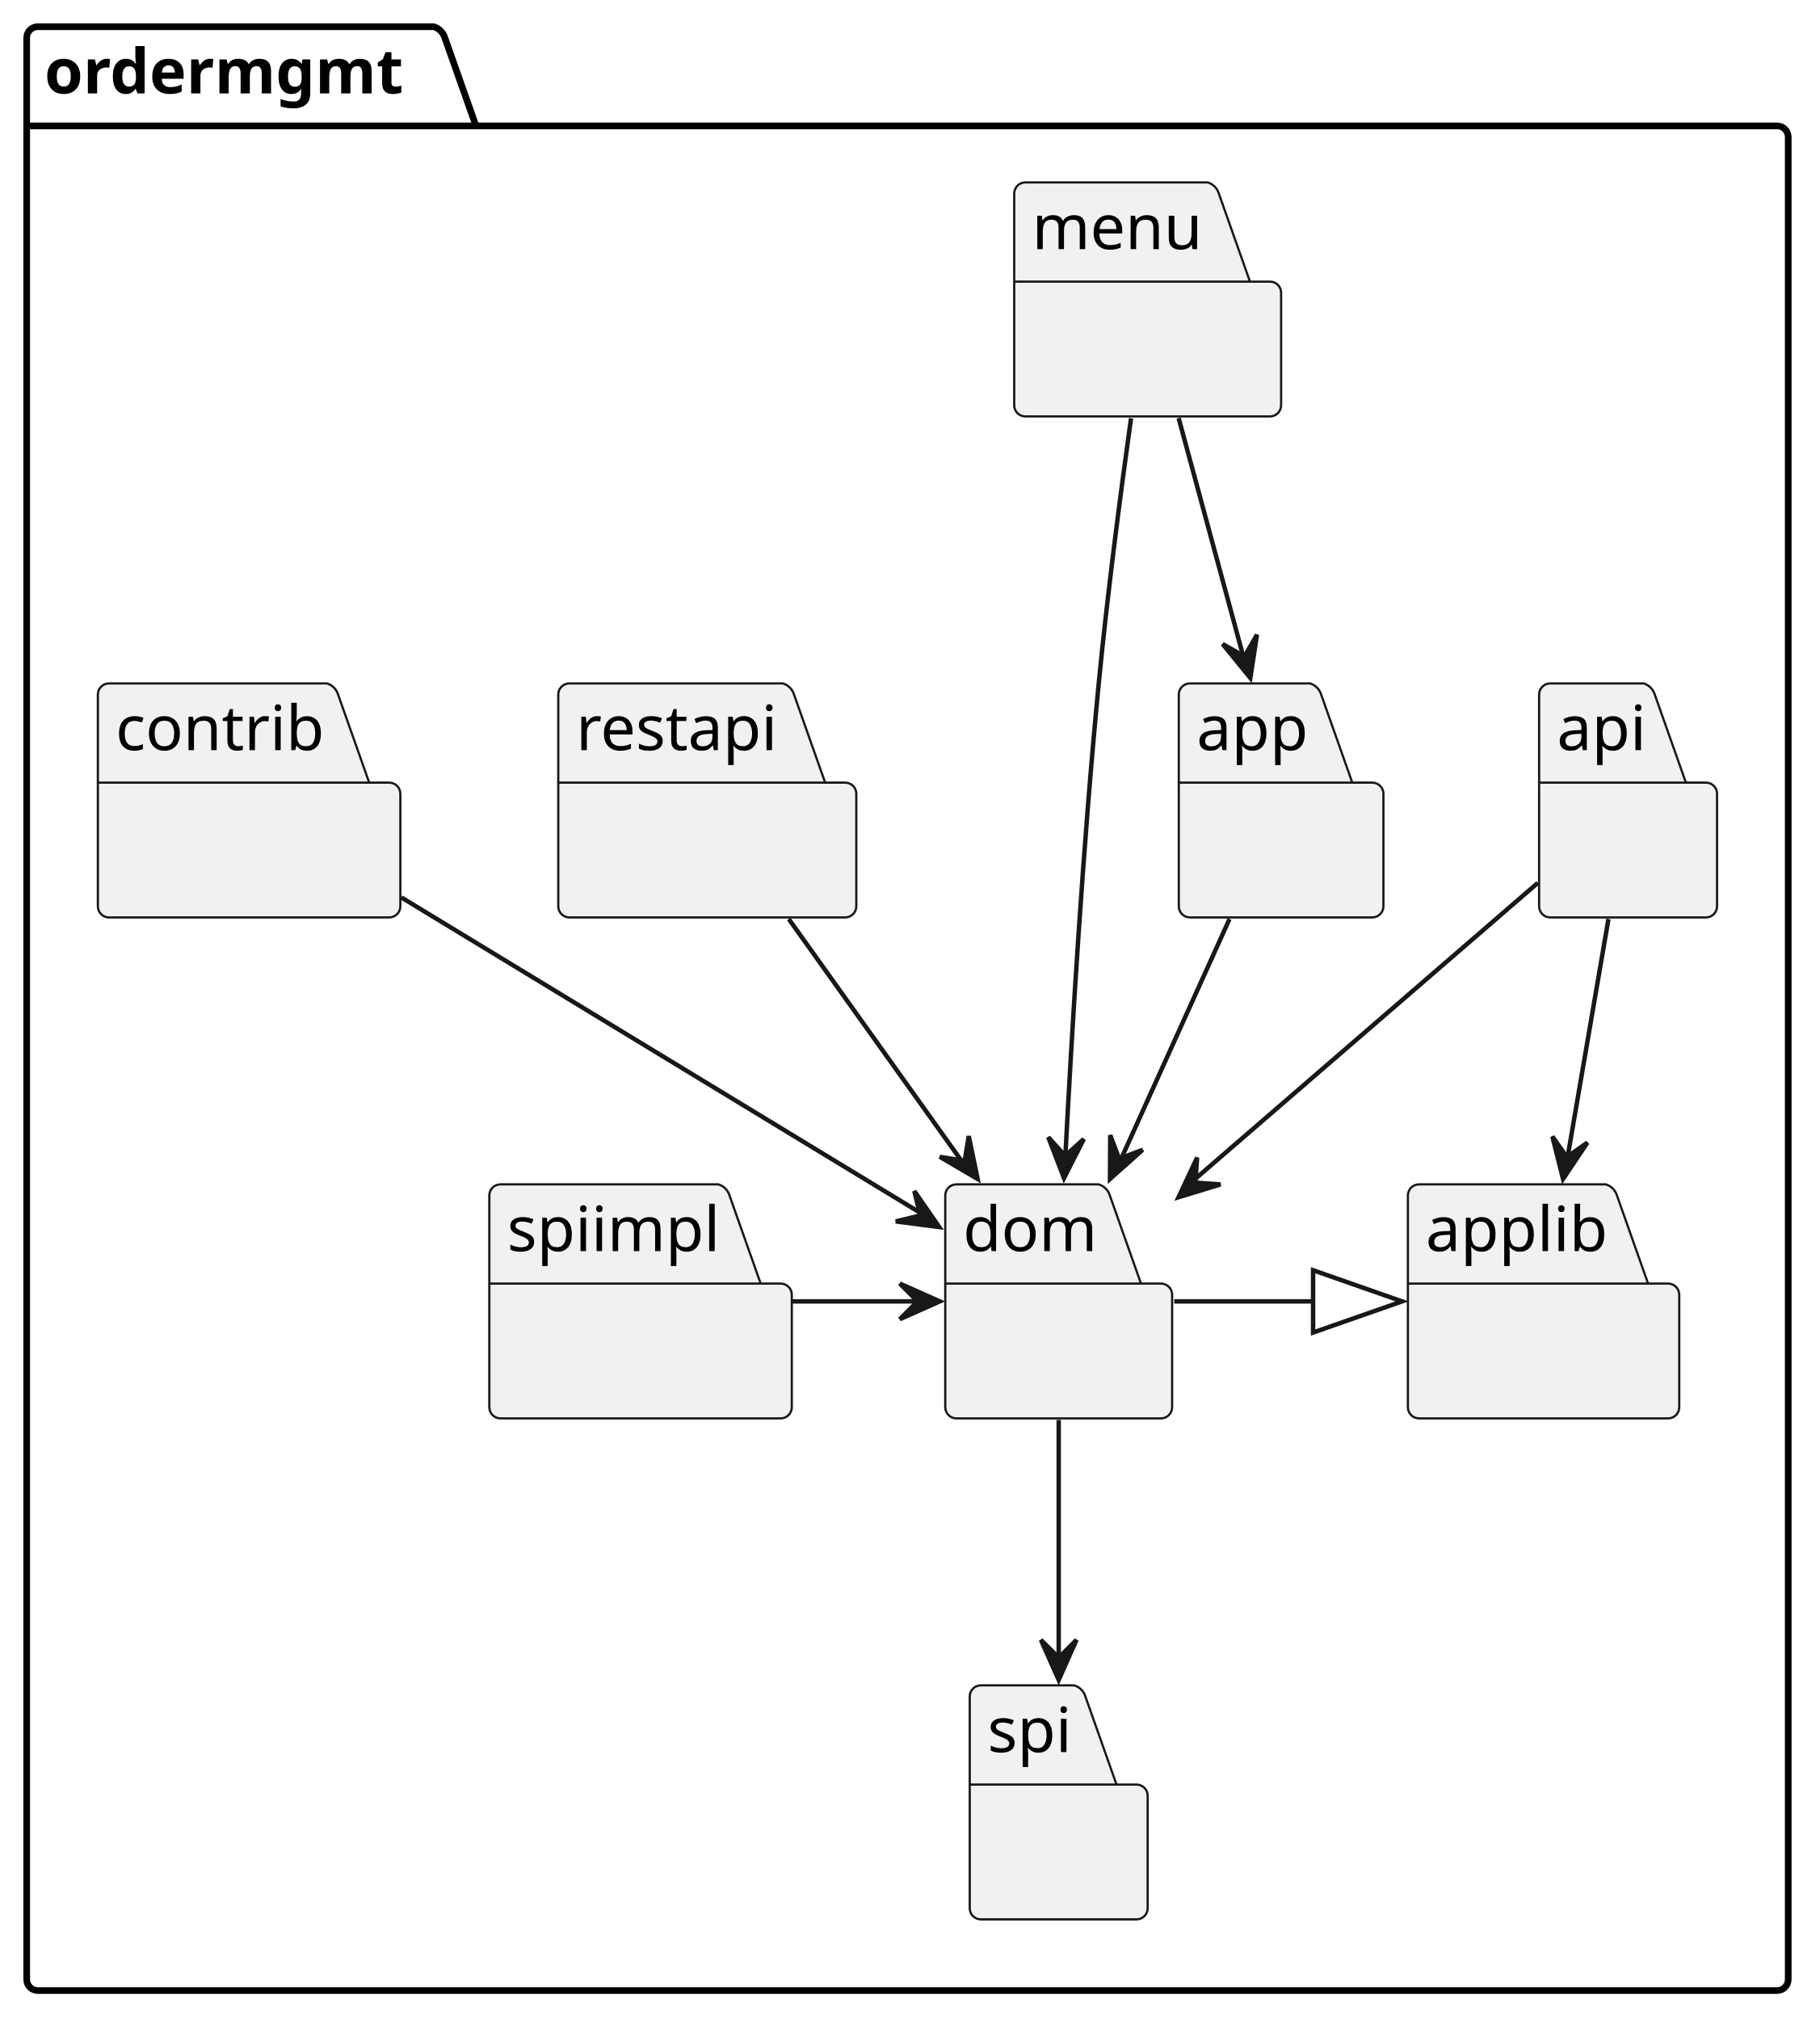
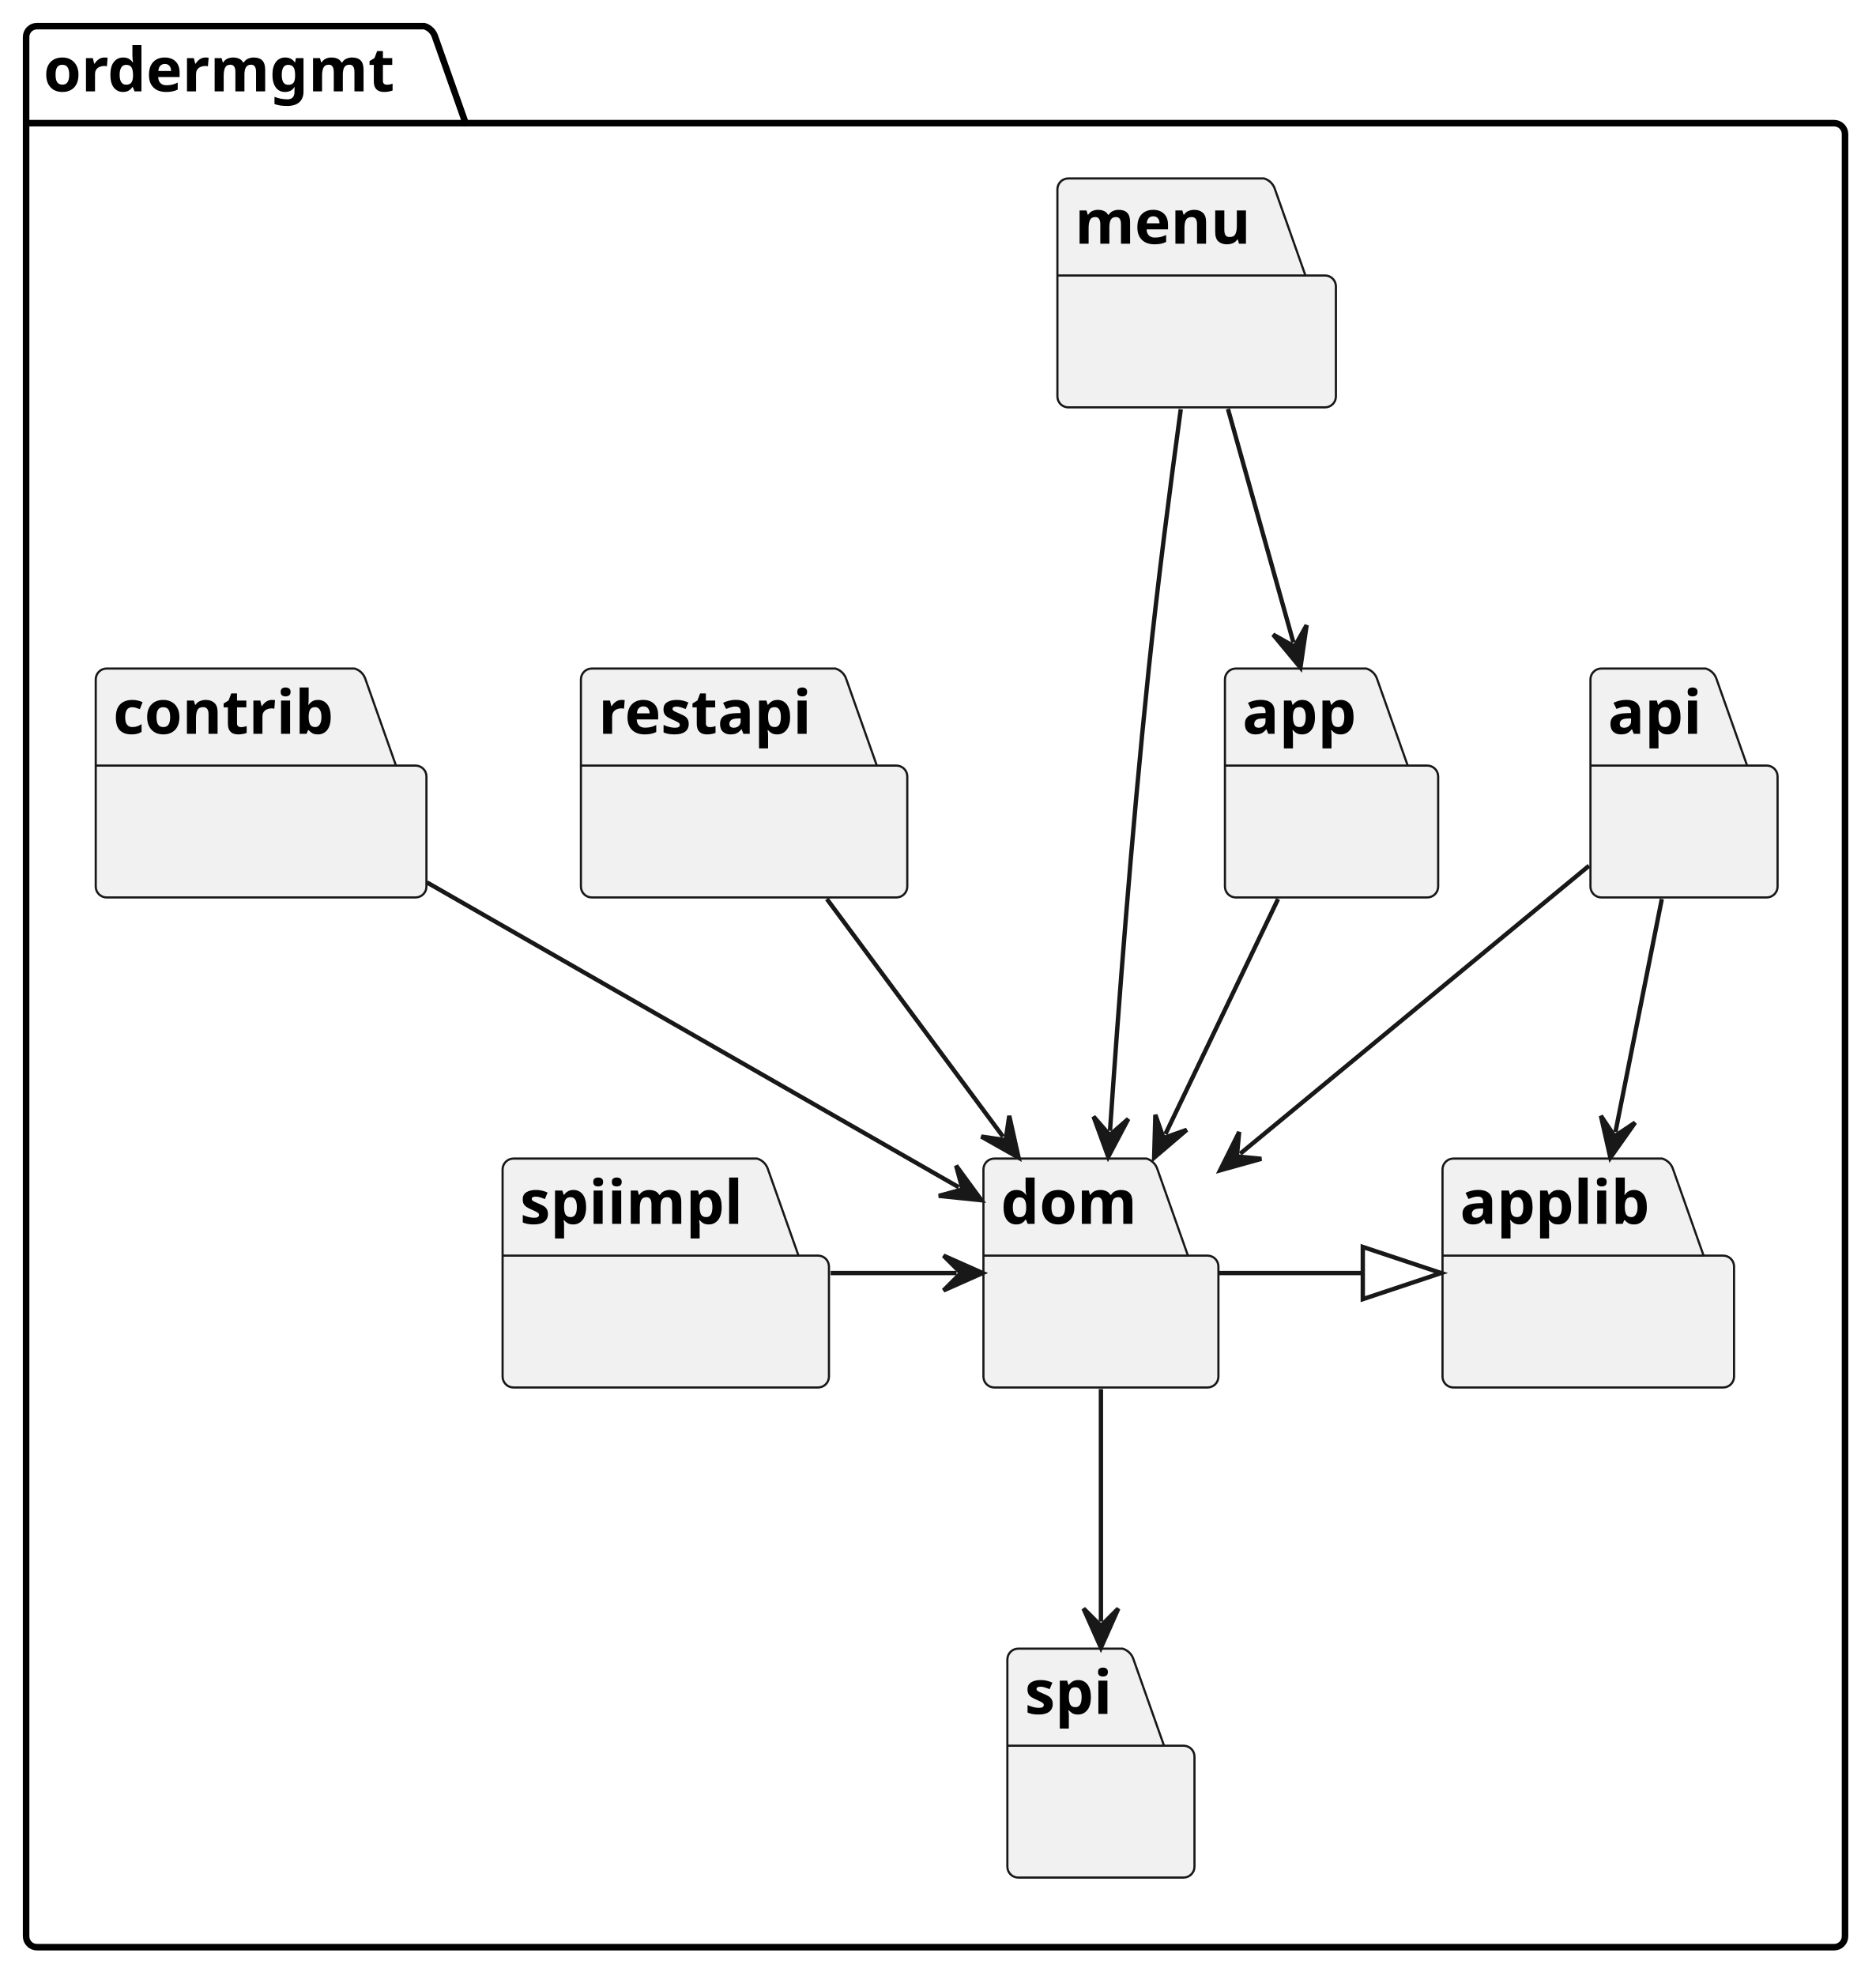
- <svg xmlns="http://www.w3.org/2000/svg" contentStyleType="text/css" height="454px" preserveAspectRatio="none" style="width:409px;height:454px;background:#FFFFFF;" version="1.1" viewBox="0 0 409 454" width="409px" zoomAndPan="magnify">
+ <svg xmlns="http://www.w3.org/2000/svg" contentStyleType="text/css" height="454px" preserveAspectRatio="none" style="width:431px;height:454px;background:#FFFFFF;" version="1.1" viewBox="0 0 431 454" width="431px" zoomAndPan="magnify">
  <defs />
  <g>
    <g id="cluster_ordermgmt">
-       <path d="M8.5,6 L97.5,6 A3.75,3.75 0 0 1 100,8.5 L107,28.297 L399.5,28.297 A2.5,2.5 0 0 1 402,30.797 L402,444.88 A2.5,2.5 0 0 1 399.5,447.38 L8.5,447.38 A2.5,2.5 0 0 1 6,444.88 L6,8.5 A2.5,2.5 0 0 1 8.5,6 " fill="none" style="stroke:#000000;stroke-width:1.5;" />
+       <path d="M8.5,6 L97.5,6 A3.75,3.75 0 0 1 100,8.5 L107,28.297 L421.5,28.297 A2.5,2.5 0 0 1 424,30.797 L424,444.88 A2.5,2.5 0 0 1 421.5,447.38 L8.5,447.38 A2.5,2.5 0 0 1 6,444.88 L6,8.5 A2.5,2.5 0 0 1 8.5,6 " fill="none" style="stroke:#000000;stroke-width:1.5;" />
      <line style="stroke:#000000;stroke-width:1.5;" x1="6" x2="107" y1="28.297" y2="28.297" />
      <text fill="#000000" font-family="sans-serif" font-size="14" font-weight="bold" lengthAdjust="spacing" textLength="88" x="10" y="20.995">ordermgmt</text>
    </g>
-     <path d="M348.5,153.6 L369.5,153.6 A3.75,3.75 0 0 1 372,156.1 L379,175.897 L383.5,175.897 A2.5,2.5 0 0 1 386,178.397 L386,203.694 A2.5,2.5 0 0 1 383.5,206.194 L348.5,206.194 A2.5,2.5 0 0 1 346,203.694 L346,156.1 A2.5,2.5 0 0 1 348.5,153.6 " fill="#F1F1F1" style="stroke:#181818;stroke-width:0.5;" />
-     <line style="stroke:#181818;stroke-width:0.5;" x1="346" x2="379" y1="175.897" y2="175.897" />
-     <text fill="#000000" font-family="sans-serif" font-size="14" lengthAdjust="spacing" textLength="20" x="350" y="168.595">api</text>
-     <path d="M319,266.19 L361,266.19 A3.75,3.75 0 0 1 363.5,268.69 L370.5,288.487 L375,288.487 A2.5,2.5 0 0 1 377.5,290.987 L377.5,316.284 A2.5,2.5 0 0 1 375,318.784 L319,318.784 A2.5,2.5 0 0 1 316.5,316.284 L316.5,268.69 A2.5,2.5 0 0 1 319,266.19 " fill="#F1F1F1" style="stroke:#181818;stroke-width:0.5;" />
-     <line style="stroke:#181818;stroke-width:0.5;" x1="316.5" x2="370.5" y1="288.487" y2="288.487" />
-     <text fill="#000000" font-family="sans-serif" font-size="14" lengthAdjust="spacing" textLength="41" x="320.5" y="281.185">applib</text>
-     <path d="M230.5,41 L271.5,41 A3.75,3.75 0 0 1 274,43.5 L281,63.297 L285.5,63.297 A2.5,2.5 0 0 1 288,65.797 L288,91.094 A2.5,2.5 0 0 1 285.5,93.594 L230.5,93.594 A2.5,2.5 0 0 1 228,91.094 L228,43.5 A2.5,2.5 0 0 1 230.5,41 " fill="#F1F1F1" style="stroke:#181818;stroke-width:0.5;" />
-     <line style="stroke:#181818;stroke-width:0.5;" x1="228" x2="281" y1="63.297" y2="63.297" />
-     <text fill="#000000" font-family="sans-serif" font-size="14" lengthAdjust="spacing" textLength="40" x="232" y="55.995">menu</text>
-     <path d="M128,153.6 L176,153.6 A3.75,3.75 0 0 1 178.5,156.1 L185.5,175.897 L190,175.897 A2.5,2.5 0 0 1 192.5,178.397 L192.5,203.694 A2.5,2.5 0 0 1 190,206.194 L128,206.194 A2.5,2.5 0 0 1 125.5,203.694 L125.5,156.1 A2.5,2.5 0 0 1 128,153.6 " fill="#F1F1F1" style="stroke:#181818;stroke-width:0.5;" />
-     <line style="stroke:#181818;stroke-width:0.5;" x1="125.5" x2="185.5" y1="175.897" y2="175.897" />
-     <text fill="#000000" font-family="sans-serif" font-size="14" lengthAdjust="spacing" textLength="47" x="129.5" y="168.595">restapi</text>
-     <path d="M267.5,153.6 L294.5,153.6 A3.75,3.75 0 0 1 297,156.1 L304,175.897 L308.5,175.897 A2.5,2.5 0 0 1 311,178.397 L311,203.694 A2.5,2.5 0 0 1 308.5,206.194 L267.5,206.194 A2.5,2.5 0 0 1 265,203.694 L265,156.1 A2.5,2.5 0 0 1 267.5,153.6 " fill="#F1F1F1" style="stroke:#181818;stroke-width:0.5;" />
-     <line style="stroke:#181818;stroke-width:0.5;" x1="265" x2="304" y1="175.897" y2="175.897" />
-     <text fill="#000000" font-family="sans-serif" font-size="14" lengthAdjust="spacing" textLength="26" x="269" y="168.595">app</text>
-     <path d="M215,266.19 L247,266.19 A3.75,3.75 0 0 1 249.5,268.69 L256.5,288.487 L261,288.487 A2.5,2.5 0 0 1 263.5,290.987 L263.5,316.284 A2.5,2.5 0 0 1 261,318.784 L215,318.784 A2.5,2.5 0 0 1 212.5,316.284 L212.5,268.69 A2.5,2.5 0 0 1 215,266.19 " fill="#F1F1F1" style="stroke:#181818;stroke-width:0.5;" />
-     <line style="stroke:#181818;stroke-width:0.5;" x1="212.5" x2="256.5" y1="288.487" y2="288.487" />
-     <text fill="#000000" font-family="sans-serif" font-size="14" lengthAdjust="spacing" textLength="31" x="216.5" y="281.185">dom</text>
-     <path d="M220.5,378.79 L241.5,378.79 A3.75,3.75 0 0 1 244,381.29 L251,401.087 L255.5,401.087 A2.5,2.5 0 0 1 258,403.587 L258,428.884 A2.5,2.5 0 0 1 255.5,431.384 L220.5,431.384 A2.5,2.5 0 0 1 218,428.884 L218,381.29 A2.5,2.5 0 0 1 220.5,378.79 " fill="#F1F1F1" style="stroke:#181818;stroke-width:0.5;" />
-     <line style="stroke:#181818;stroke-width:0.5;" x1="218" x2="251" y1="401.087" y2="401.087" />
-     <text fill="#000000" font-family="sans-serif" font-size="14" lengthAdjust="spacing" textLength="20" x="222" y="393.785">spi</text>
-     <path d="M112.5,266.19 L161.5,266.19 A3.75,3.75 0 0 1 164,268.69 L171,288.487 L175.5,288.487 A2.5,2.5 0 0 1 178,290.987 L178,316.284 A2.5,2.5 0 0 1 175.5,318.784 L112.5,318.784 A2.5,2.5 0 0 1 110,316.284 L110,268.69 A2.5,2.5 0 0 1 112.5,266.19 " fill="#F1F1F1" style="stroke:#181818;stroke-width:0.5;" />
-     <line style="stroke:#181818;stroke-width:0.5;" x1="110" x2="171" y1="288.487" y2="288.487" />
-     <text fill="#000000" font-family="sans-serif" font-size="14" lengthAdjust="spacing" textLength="48" x="114" y="281.185">spiimpl</text>
-     <path d="M24.5,153.6 L73.5,153.6 A3.75,3.75 0 0 1 76,156.1 L83,175.897 L87.5,175.897 A2.5,2.5 0 0 1 90,178.397 L90,203.694 A2.5,2.5 0 0 1 87.5,206.194 L24.5,206.194 A2.5,2.5 0 0 1 22,203.694 L22,156.1 A2.5,2.5 0 0 1 24.5,153.6 " fill="#F1F1F1" style="stroke:#181818;stroke-width:0.5;" />
-     <line style="stroke:#181818;stroke-width:0.5;" x1="22" x2="83" y1="175.897" y2="175.897" />
-     <text fill="#000000" font-family="sans-serif" font-size="14" lengthAdjust="spacing" textLength="48" x="26" y="168.595">contrib</text>
+     <path d="M368,153.6 L392,153.6 A3.75,3.75 0 0 1 394.5,156.1 L401.5,175.897 L406,175.897 A2.5,2.5 0 0 1 408.5,178.397 L408.5,203.694 A2.5,2.5 0 0 1 406,206.194 L368,206.194 A2.5,2.5 0 0 1 365.5,203.694 L365.5,156.1 A2.5,2.5 0 0 1 368,153.6 " fill="#F1F1F1" style="stroke:#181818;stroke-width:0.5;" />
+     <line style="stroke:#181818;stroke-width:0.5;" x1="365.5" x2="401.5" y1="175.897" y2="175.897" />
+     <text fill="#000000" font-family="sans-serif" font-size="14" font-weight="bold" lengthAdjust="spacing" textLength="23" x="369.5" y="168.595">api</text>
+     <path d="M334,266.19 L382,266.19 A3.75,3.75 0 0 1 384.5,268.69 L391.5,288.487 L396,288.487 A2.5,2.5 0 0 1 398.5,290.987 L398.5,316.284 A2.5,2.5 0 0 1 396,318.784 L334,318.784 A2.5,2.5 0 0 1 331.5,316.284 L331.5,268.69 A2.5,2.5 0 0 1 334,266.19 " fill="#F1F1F1" style="stroke:#181818;stroke-width:0.5;" />
+     <line style="stroke:#181818;stroke-width:0.5;" x1="331.5" x2="391.5" y1="288.487" y2="288.487" />
+     <text fill="#000000" font-family="sans-serif" font-size="14" font-weight="bold" lengthAdjust="spacing" textLength="47" x="335.5" y="281.185">applib</text>
+     <path d="M245.5,41 L290.5,41 A3.75,3.75 0 0 1 293,43.5 L300,63.297 L304.5,63.297 A2.5,2.5 0 0 1 307,65.797 L307,91.094 A2.5,2.5 0 0 1 304.5,93.594 L245.5,93.594 A2.5,2.5 0 0 1 243,91.094 L243,43.5 A2.5,2.5 0 0 1 245.5,41 " fill="#F1F1F1" style="stroke:#181818;stroke-width:0.5;" />
+     <line style="stroke:#181818;stroke-width:0.5;" x1="243" x2="300" y1="63.297" y2="63.297" />
+     <text fill="#000000" font-family="sans-serif" font-size="14" font-weight="bold" lengthAdjust="spacing" textLength="44" x="247" y="55.995">menu</text>
+     <path d="M136,153.6 L192,153.6 A3.75,3.75 0 0 1 194.5,156.1 L201.5,175.897 L206,175.897 A2.5,2.5 0 0 1 208.5,178.397 L208.5,203.694 A2.5,2.5 0 0 1 206,206.194 L136,206.194 A2.5,2.5 0 0 1 133.5,203.694 L133.5,156.1 A2.5,2.5 0 0 1 136,153.6 " fill="#F1F1F1" style="stroke:#181818;stroke-width:0.5;" />
+     <line style="stroke:#181818;stroke-width:0.5;" x1="133.5" x2="201.5" y1="175.897" y2="175.897" />
+     <text fill="#000000" font-family="sans-serif" font-size="14" font-weight="bold" lengthAdjust="spacing" textLength="55" x="137.5" y="168.595">restapi</text>
+     <path d="M284,153.6 L314,153.6 A3.75,3.75 0 0 1 316.5,156.1 L323.5,175.897 L328,175.897 A2.5,2.5 0 0 1 330.5,178.397 L330.5,203.694 A2.5,2.5 0 0 1 328,206.194 L284,206.194 A2.5,2.5 0 0 1 281.5,203.694 L281.5,156.1 A2.5,2.5 0 0 1 284,153.6 " fill="#F1F1F1" style="stroke:#181818;stroke-width:0.5;" />
+     <line style="stroke:#181818;stroke-width:0.5;" x1="281.5" x2="323.5" y1="175.897" y2="175.897" />
+     <text fill="#000000" font-family="sans-serif" font-size="14" font-weight="bold" lengthAdjust="spacing" textLength="29" x="285.5" y="168.595">app</text>
+     <path d="M228.5,266.19 L263.5,266.19 A3.75,3.75 0 0 1 266,268.69 L273,288.487 L277.5,288.487 A2.5,2.5 0 0 1 280,290.987 L280,316.284 A2.5,2.5 0 0 1 277.5,318.784 L228.5,318.784 A2.5,2.5 0 0 1 226,316.284 L226,268.69 A2.5,2.5 0 0 1 228.5,266.19 " fill="#F1F1F1" style="stroke:#181818;stroke-width:0.5;" />
+     <line style="stroke:#181818;stroke-width:0.5;" x1="226" x2="273" y1="288.487" y2="288.487" />
+     <text fill="#000000" font-family="sans-serif" font-size="14" font-weight="bold" lengthAdjust="spacing" textLength="34" x="230" y="281.185">dom</text>
+     <path d="M234,378.79 L258,378.79 A3.75,3.75 0 0 1 260.5,381.29 L267.5,401.087 L272,401.087 A2.5,2.5 0 0 1 274.5,403.587 L274.5,428.884 A2.5,2.5 0 0 1 272,431.384 L234,431.384 A2.5,2.5 0 0 1 231.5,428.884 L231.5,381.29 A2.5,2.5 0 0 1 234,378.79 " fill="#F1F1F1" style="stroke:#181818;stroke-width:0.5;" />
+     <line style="stroke:#181818;stroke-width:0.5;" x1="231.5" x2="267.5" y1="401.087" y2="401.087" />
+     <text fill="#000000" font-family="sans-serif" font-size="14" font-weight="bold" lengthAdjust="spacing" textLength="23" x="235.5" y="393.785">spi</text>
+     <path d="M118,266.19 L174,266.19 A3.75,3.75 0 0 1 176.5,268.69 L183.5,288.487 L188,288.487 A2.5,2.5 0 0 1 190.5,290.987 L190.5,316.284 A2.5,2.5 0 0 1 188,318.784 L118,318.784 A2.5,2.5 0 0 1 115.5,316.284 L115.5,268.69 A2.5,2.5 0 0 1 118,266.19 " fill="#F1F1F1" style="stroke:#181818;stroke-width:0.5;" />
+     <line style="stroke:#181818;stroke-width:0.5;" x1="115.5" x2="183.5" y1="288.487" y2="288.487" />
+     <text fill="#000000" font-family="sans-serif" font-size="14" font-weight="bold" lengthAdjust="spacing" textLength="55" x="119.5" y="281.185">spiimpl</text>
+     <path d="M24.5,153.6 L81.5,153.6 A3.75,3.75 0 0 1 84,156.1 L91,175.897 L95.5,175.897 A2.5,2.5 0 0 1 98,178.397 L98,203.694 A2.5,2.5 0 0 1 95.5,206.194 L24.5,206.194 A2.5,2.5 0 0 1 22,203.694 L22,156.1 A2.5,2.5 0 0 1 24.5,153.6 " fill="#F1F1F1" style="stroke:#181818;stroke-width:0.5;" />
+     <line style="stroke:#181818;stroke-width:0.5;" x1="22" x2="91" y1="175.897" y2="175.897" />
+     <text fill="#000000" font-family="sans-serif" font-size="14" font-weight="bold" lengthAdjust="spacing" textLength="56" x="26" y="168.595">contrib</text>
    <g id="link_api_dom">
-       <path codeLine="32" d="M345.72,198.42 C324.88,216.42 292.2,244.66 268.29,265.31 " fill="none" id="api-to-dom" style="stroke:#181818;stroke-width:1.0;" />
-       <polygon fill="#181818" points="264.94,269.08,274.36,266.204,268.717,265.804,269.118,260.161,264.94,269.08" style="stroke:#181818;stroke-width:1.0;" />
+       <path codeLine="32" d="M365.17,198.91 C342.03,218.01 310.068,244.391 285.008,265.071 " fill="none" id="api-to-dom" style="stroke:#181818;stroke-width:1.0;" />
+       <polygon fill="#181818" points="280.38,268.89,289.868,266.247,284.236,265.708,284.776,260.077,280.38,268.89" style="stroke:#181818;stroke-width:1.0;" />
    </g>
    <g id="link_api_applib">
-       <path codeLine="33" d="M361.59,206.55 C358.84,222.6 355.26,243.38 352.35,260.37 " fill="none" id="api-to-applib" style="stroke:#181818;stroke-width:1.0;" />
-       <polygon fill="#181818" points="351.38,264.98,356.863,256.798,352.237,260.054,348.981,255.428,351.38,264.98" style="stroke:#181818;stroke-width:1.0;" />
+       <path codeLine="33" d="M381.9,206.55 C378.34,224.41 374.791,242.255 371.241,260.095 " fill="none" id="api-to-applib" style="stroke:#181818;stroke-width:1.0;" />
+       <polygon fill="#181818" points="370.07,265.98,375.75,257.934,371.046,261.076,367.903,256.372,370.07,265.98" style="stroke:#181818;stroke-width:1.0;" />
    </g>
    <g id="link_restapi_dom">
-       <path codeLine="34" d="M177.32,206.55 C188.99,222.88 204.15,244.11 216.4,261.26 " fill="none" id="restapi-to-dom" style="stroke:#181818;stroke-width:1.0;" />
-       <polygon fill="#181818" points="219.78,264.98,217.778,255.337,216.863,260.919,211.281,260.004,219.78,264.98" style="stroke:#181818;stroke-width:1.0;" />
+       <path codeLine="34" d="M190.02,206.55 C203.27,224.41 217.288,243.319 230.508,261.159 " fill="none" id="restapi-to-dom" style="stroke:#181818;stroke-width:1.0;" />
+       <polygon fill="#181818" points="234.08,265.98,231.935,256.368,231.103,261.963,225.508,261.13,234.08,265.98" style="stroke:#181818;stroke-width:1.0;" />
    </g>
    <g id="link_menu_dom">
-       <path codeLine="35" d="M254.26,94.01 C251.9,110.91 248.95,133.54 247,153.6 C243.46,190.05 240.94,232.05 239.49,260.03 " fill="none" id="menu-to-dom" style="stroke:#181818;stroke-width:1.0;" />
-       <polygon fill="#181818" points="239.19,264.78,243.647,255.997,239.447,259.787,235.657,255.586,239.19,264.78" style="stroke:#181818;stroke-width:1.0;" />
+       <path codeLine="35" d="M271.35,94.02 C269.04,110.93 266.09,133.55 264,153.6 C259.93,192.65 256.978,232.084 255.088,259.804 " fill="none" id="menu-to-dom" style="stroke:#181818;stroke-width:1.0;" />
+       <polygon fill="#181818" points="254.68,265.79,259.283,257.083,255.02,260.802,251.302,256.539,254.68,265.79" style="stroke:#181818;stroke-width:1.0;" />
    </g>
    <g id="link_menu_app">
-       <path codeLine="36" d="M264.96,93.95 C269.31,110 274.95,130.79 279.56,147.78 " fill="none" id="menu-to-app" style="stroke:#181818;stroke-width:1.0;" />
-       <polygon fill="#181818" points="281.08,152.38,282.576,142.645,279.767,147.555,274.857,144.746,281.08,152.38" style="stroke:#181818;stroke-width:1.0;" />
+       <path codeLine="36" d="M282.19,93.95 C287.2,111.82 292.23,129.773 297.23,147.603 " fill="none" id="menu-to-app" style="stroke:#181818;stroke-width:1.0;" />
+       <polygon fill="#181818" points="298.85,153.38,300.271,143.634,297.5,148.566,292.568,145.794,298.85,153.38" style="stroke:#181818;stroke-width:1.0;" />
    </g>
    <g id="link_app_dom">
-       <path codeLine="37" d="M276.4,206.55 C269.08,222.74 259.59,243.74 251.87,260.82 " fill="none" id="app-to-dom" style="stroke:#181818;stroke-width:1.0;" />
-       <polygon fill="#181818" points="249.53,264.98,256.879,258.423,251.587,260.423,249.587,255.131,249.53,264.98" style="stroke:#181818;stroke-width:1.0;" />
+       <path codeLine="37" d="M293.71,206.55 C285.15,224.41 276.361,242.728 267.821,260.568 " fill="none" id="app-to-dom" style="stroke:#181818;stroke-width:1.0;" />
+       <polygon fill="#181818" points="265.23,265.98,272.724,259.589,267.389,261.47,265.508,256.135,265.23,265.98" style="stroke:#181818;stroke-width:1.0;" />
    </g>
    <g id="link_contrib_dom">
-       <path codeLine="38" d="M90.23,201.7 C123.86,222.13 174.69,253.02 207.11,272.72 " fill="none" id="contrib-to-dom" style="stroke:#181818;stroke-width:1.0;" />
-       <polygon fill="#181818" points="211.15,275.78,205.542,267.684,206.879,273.18,201.382,274.517,211.15,275.78" style="stroke:#181818;stroke-width:1.0;" />
+       <path codeLine="38" d="M98.13,202.75 C135.7,224.27 186.974,253.656 220.334,272.776 " fill="none" id="contrib-to-dom" style="stroke:#181818;stroke-width:1.0;" />
+       <polygon fill="#181818" points="225.54,275.76,219.721,267.814,221.202,273.274,215.743,274.755,225.54,275.76" style="stroke:#181818;stroke-width:1.0;" />
    </g>
    <g id="link_spiimpl_dom">
-       <path codeLine="39" d="M178.15,292.49 C187.57,292.49 196.99,292.49 206.42,292.49 " fill="none" id="spiimpl-to-dom" style="stroke:#181818;stroke-width:1.0;" />
-       <polygon fill="#181818" points="211.28,292.49,202.28,288.49,206.28,292.49,202.28,296.49,211.28,292.49" style="stroke:#181818;stroke-width:1.0;" />
+       <path codeLine="39" d="M190.89,292.49 C202.54,292.49 208.18,292.49 219.83,292.49 " fill="none" id="spiimpl-to-dom" style="stroke:#181818;stroke-width:1.0;" />
+       <polygon fill="#181818" points="225.83,292.49,216.83,288.49,220.83,292.49,216.83,296.49,225.83,292.49" style="stroke:#181818;stroke-width:1.0;" />
    </g>
    <g id="link_dom_spi">
-       <path codeLine="41" d="M238,319.14 C238,335.19 238,355.98 238,372.97 " fill="none" id="dom-to-spi" style="stroke:#181818;stroke-width:1.0;" />
-       <polygon fill="#181818" points="238,377.57,242,368.57,238,372.57,234,368.57,238,377.57" style="stroke:#181818;stroke-width:1.0;" />
+       <path codeLine="41" d="M253,319.14 C253,337.01 253,354.74 253,372.57 " fill="none" id="dom-to-spi" style="stroke:#181818;stroke-width:1.0;" />
+       <polygon fill="#181818" points="253,378.57,257,369.57,253,373.57,249,369.57,253,378.57" style="stroke:#181818;stroke-width:1.0;" />
    </g>
    <g id="link_dom_applib">
-       <path codeLine="42" d="M263.97,292.49 C274.44,292.49 284.91,292.49 295.38,292.49 " fill="none" id="dom-to-applib" style="stroke:#181818;stroke-width:1.0;" />
-       <polygon fill="none" points="295.19,285.49,315.19,292.49,295.19,299.49,295.19,285.49" style="stroke:#181818;stroke-width:1.0;" />
+       <path codeLine="42" d="M280.12,292.49 C297.14,292.49 296.16,292.49 313.18,292.49 " fill="none" id="dom-to-applib" style="stroke:#181818;stroke-width:1.0;" />
+       <polygon fill="none" points="331.18,292.49,313.18,286.49,313.18,298.49,331.18,292.49" style="stroke:#181818;stroke-width:1.0;" />
    </g>
  </g>
</svg>
